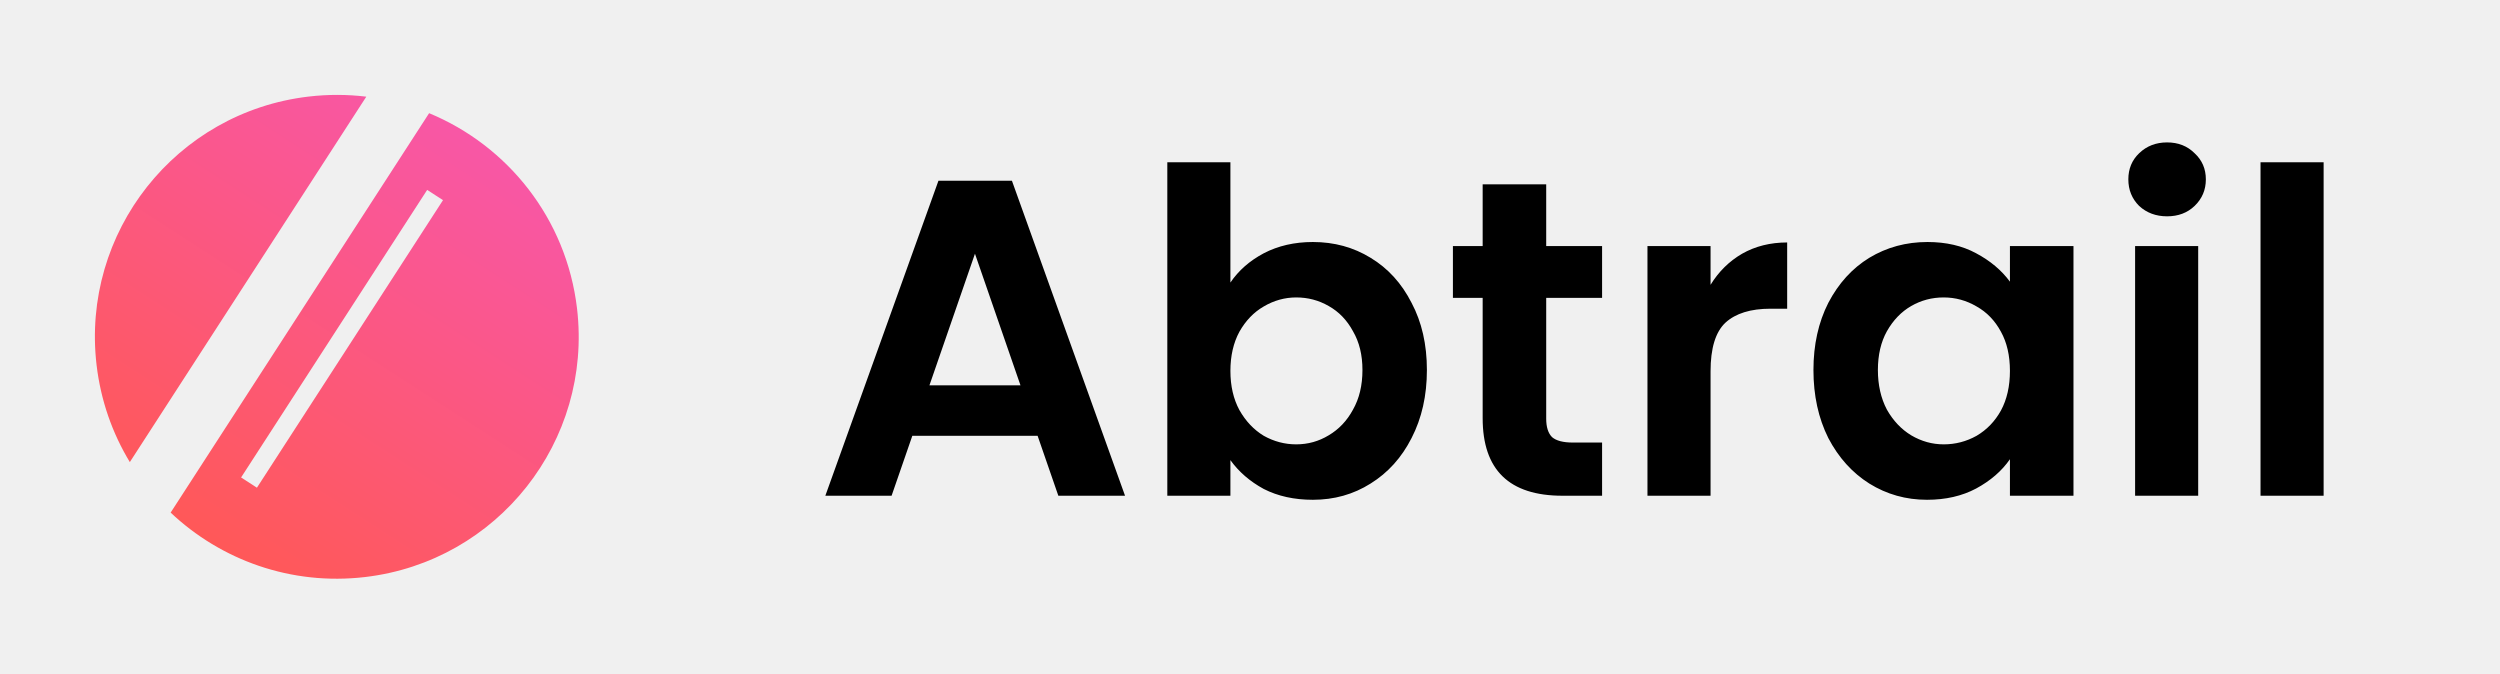
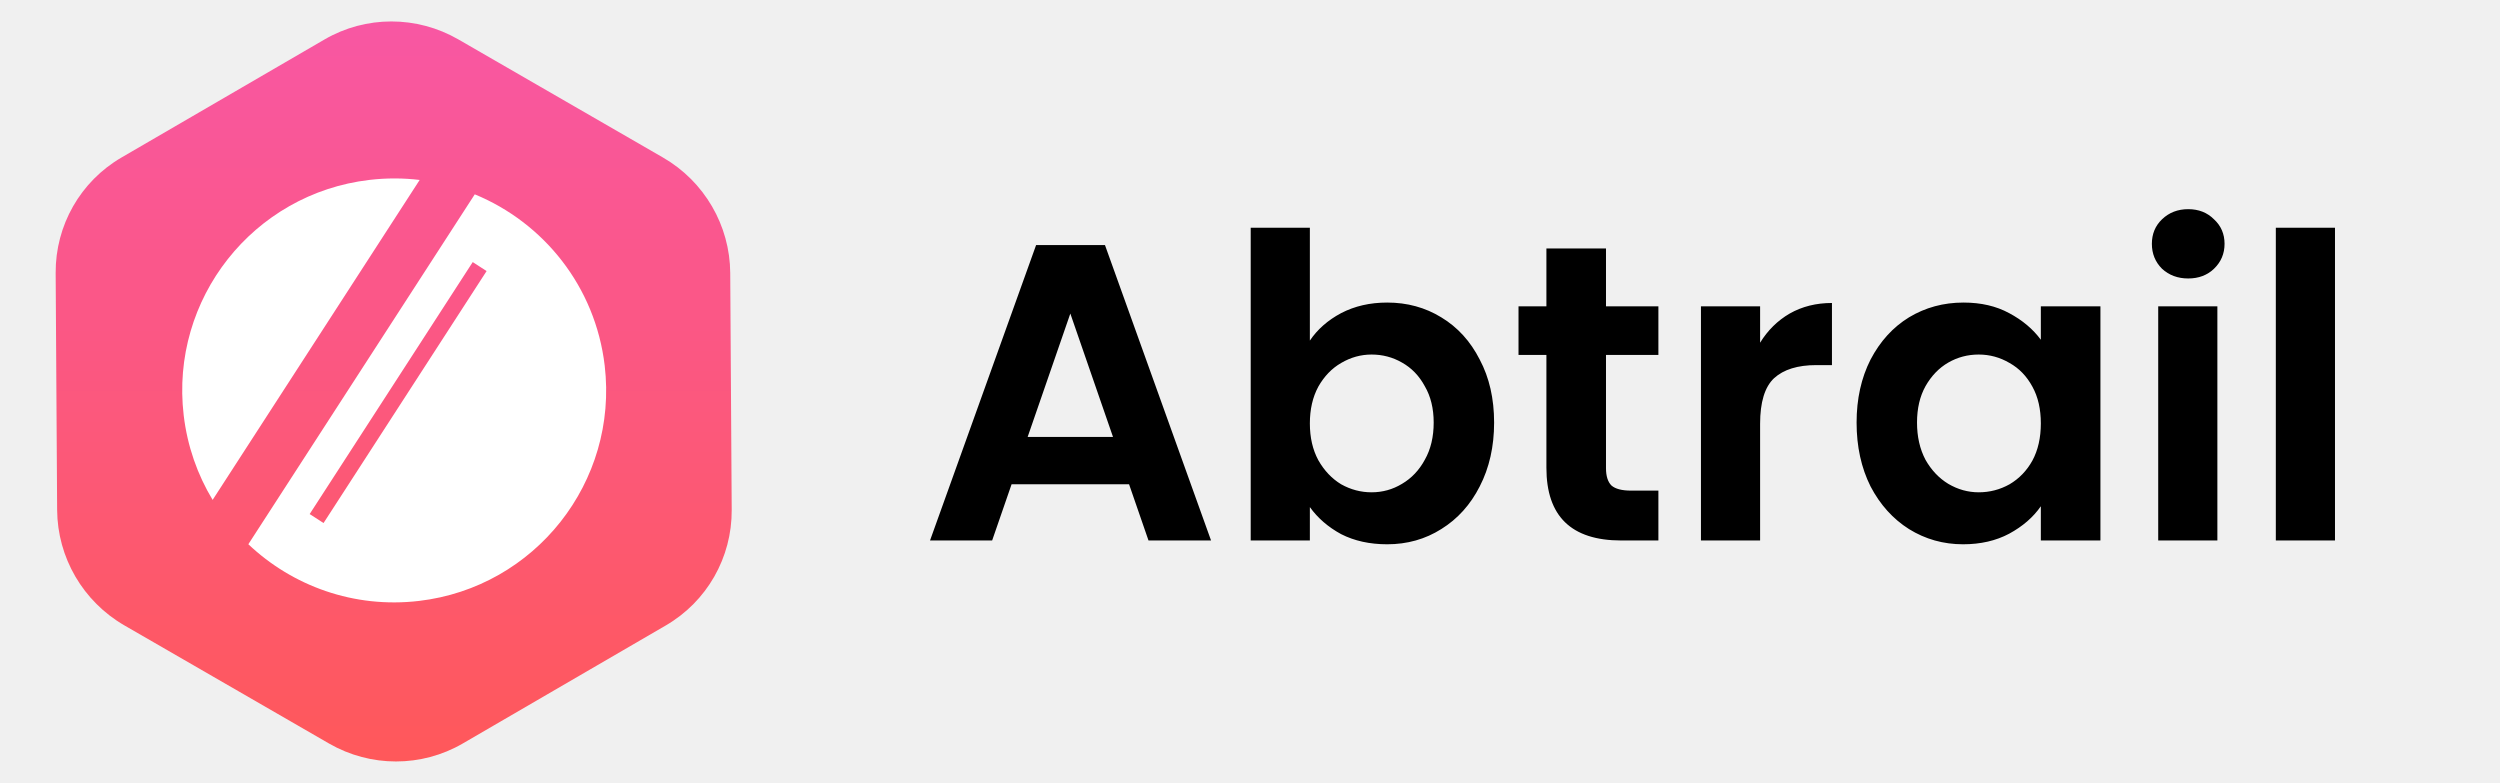
- <svg xmlns="http://www.w3.org/2000/svg" width="1054" height="284" viewBox="0 0 1054 284" fill="none">
-   <g clip-path="url(#clip0_227_100)">
-     <path fill-rule="evenodd" clip-rule="evenodd" d="M130.092 40.717C138.363 39.745 146.518 39.791 154.433 40.757L54.736 194.82C47.399 182.716 42.478 168.882 40.718 153.907C34.141 97.971 74.156 47.294 130.092 40.717ZM153.908 243.282C122.702 246.951 93.133 236.119 71.945 216.113L180.916 47.717C213.953 61.389 238.811 92.06 243.282 130.092C249.859 186.029 209.844 236.705 153.908 243.282ZM108.321 205.614L101.645 201.294L180.095 80.063L186.771 84.383L108.321 205.614Z" fill="url(#paint0_linear_227_100)" />
-   </g>
-   <path d="M437.454 183.73H384.634L375.894 209H347.964L395.654 76.19H426.624L474.314 209H446.194L437.454 183.73ZM430.234 162.45L411.044 106.97L391.854 162.45H430.234ZM518.74 119.13C522.16 114.063 526.847 109.947 532.8 106.78C538.88 103.613 545.784 102.03 553.51 102.03C562.504 102.03 570.61 104.247 577.83 108.68C585.177 113.113 590.94 119.447 595.12 127.68C599.427 135.787 601.58 145.223 601.58 155.99C601.58 166.757 599.427 176.32 595.12 184.68C590.94 192.913 585.177 199.31 577.83 203.87C570.61 208.43 562.504 210.71 553.51 210.71C545.657 210.71 538.754 209.19 532.8 206.15C526.974 202.983 522.287 198.93 518.74 193.99V209H492.14V68.4H518.74V119.13ZM574.41 155.99C574.41 149.657 573.08 144.21 570.42 139.65C567.887 134.963 564.467 131.417 560.16 129.01C555.98 126.603 551.42 125.4 546.48 125.4C541.667 125.4 537.107 126.667 532.8 129.2C528.62 131.607 525.2 135.153 522.54 139.84C520.007 144.527 518.74 150.037 518.74 156.37C518.74 162.703 520.007 168.213 522.54 172.9C525.2 177.587 528.62 181.197 532.8 183.73C537.107 186.137 541.667 187.34 546.48 187.34C551.42 187.34 555.98 186.073 560.16 183.54C564.467 181.007 567.887 177.397 570.42 172.71C573.08 168.023 574.41 162.45 574.41 155.99ZM651.88 125.59V176.51C651.88 180.057 652.703 182.653 654.35 184.3C656.123 185.82 659.036 186.58 663.09 186.58H675.44V209H658.72C636.3 209 625.09 198.107 625.09 176.32V125.59H612.55V103.74H625.09V77.71H651.88V103.74H675.44V125.59H651.88ZM721.172 120.08C724.592 114.507 729.025 110.137 734.472 106.97C740.045 103.803 746.379 102.22 753.472 102.22V130.15H746.442C738.082 130.15 731.749 132.113 727.442 136.04C723.262 139.967 721.172 146.807 721.172 156.56V209H694.572V103.74H721.172V120.08ZM764.548 155.99C764.548 145.35 766.638 135.913 770.818 127.68C775.125 119.447 780.888 113.113 788.108 108.68C795.455 104.247 803.625 102.03 812.618 102.03C820.472 102.03 827.312 103.613 833.138 106.78C839.092 109.947 843.842 113.937 847.388 118.75V103.74H874.178V209H847.388V193.61C843.968 198.55 839.218 202.667 833.138 205.96C827.185 209.127 820.282 210.71 812.428 210.71C803.562 210.71 795.455 208.43 788.108 203.87C780.888 199.31 775.125 192.913 770.818 184.68C766.638 176.32 764.548 166.757 764.548 155.99ZM847.388 156.37C847.388 149.91 846.122 144.4 843.588 139.84C841.055 135.153 837.635 131.607 833.328 129.2C829.022 126.667 824.398 125.4 819.458 125.4C814.518 125.4 809.958 126.603 805.778 129.01C801.598 131.417 798.178 134.963 795.518 139.65C792.985 144.21 791.718 149.657 791.718 155.99C791.718 162.323 792.985 167.897 795.518 172.71C798.178 177.397 801.598 181.007 805.778 183.54C810.085 186.073 814.645 187.34 819.458 187.34C824.398 187.34 829.022 186.137 833.328 183.73C837.635 181.197 841.055 177.65 843.588 173.09C846.122 168.403 847.388 162.83 847.388 156.37ZM913.648 91.2C908.961 91.2 905.035 89.743 901.868 86.83C898.828 83.79 897.308 80.053 897.308 75.62C897.308 71.187 898.828 67.513 901.868 64.6C905.035 61.56 908.961 60.04 913.648 60.04C918.335 60.04 922.198 61.56 925.238 64.6C928.405 67.513 929.988 71.187 929.988 75.62C929.988 80.053 928.405 83.79 925.238 86.83C922.198 89.743 918.335 91.2 913.648 91.2ZM926.758 103.74V209H900.158V103.74H926.758ZM979.639 68.4V209H953.039V68.4H979.639Z" fill="black" />
+ <svg xmlns="http://www.w3.org/2000/svg" width="1124" height="352" viewBox="0 0 1124 352" fill="none">
+   <path d="M145.937 17.726C164.473 6.949 187.421 6.949 206.091 17.726L298.066 70.816C316.653 81.546 328.179 101.329 328.313 122.733L328.976 229.267C329.11 250.671 317.83 270.454 299.376 281.183L208.063 334.273C189.527 345.05 166.58 345.05 147.91 334.273L55.934 281.183C37.347 270.454 25.821 250.671 25.688 229.267L25.024 122.733C24.891 101.329 36.17 81.546 54.624 70.816L145.937 17.726Z" fill="url(#paint0_linear_259_49)" />
+   <path fill-rule="evenodd" clip-rule="evenodd" d="M166.101 80.887C173.773 79.985 181.339 80.021 188.685 80.904L95.598 224.753C88.788 213.475 84.221 200.596 82.582 186.66C76.437 134.389 113.829 87.032 166.101 80.887ZM188.356 270.179C159.142 273.613 131.463 263.449 111.656 244.687L213.457 87.371C244.398 100.119 267.69 128.813 271.874 164.405C278.02 216.677 240.627 264.033 188.356 270.179ZM145.466 235.157L139.228 231.12L212.538 117.832L218.776 121.869L145.466 235.157Z" fill="white" />
+   <path d="M507.628 217.73H454.808L446.068 243H418.138L465.828 110.19H496.798L544.488 243H516.368L507.628 217.73ZM500.408 196.45L481.218 140.97L462.028 196.45H500.408ZM588.914 153.13C592.334 148.063 597.021 143.947 602.974 140.78C609.054 137.613 615.957 136.03 623.684 136.03C632.677 136.03 640.784 138.247 648.004 142.68C655.351 147.113 661.114 153.447 665.294 161.68C669.601 169.787 671.754 179.223 671.754 189.99C671.754 200.757 669.601 210.32 665.294 218.68C661.114 226.913 655.351 233.31 648.004 237.87C640.784 242.43 632.677 244.71 623.684 244.71C615.831 244.71 608.927 243.19 602.974 240.15C597.147 236.983 592.461 232.93 588.914 227.99V243H562.314V102.4H588.914V153.13ZM644.584 189.99C644.584 183.657 643.254 178.21 640.594 173.65C638.061 168.963 634.641 165.417 630.334 163.01C626.154 160.603 621.594 159.4 616.654 159.4C611.841 159.4 607.281 160.667 602.974 163.2C598.794 165.607 595.374 169.153 592.714 173.84C590.181 178.527 588.914 184.037 588.914 190.37C588.914 196.703 590.181 202.213 592.714 206.9C595.374 211.587 598.794 215.197 602.974 217.73C607.281 220.137 611.841 221.34 616.654 221.34C621.594 221.34 626.154 220.073 630.334 217.54C634.641 215.007 638.061 211.397 640.594 206.71C643.254 202.023 644.584 196.45 644.584 189.99ZM722.054 159.59V210.51C722.054 214.057 722.877 216.653 724.524 218.3C726.297 219.82 729.21 220.58 733.264 220.58H745.614V243H728.894C706.474 243 695.264 232.107 695.264 210.32V159.59H682.724V137.74H695.264V111.71H722.054V137.74H745.614V159.59H722.054ZM791.346 154.08C794.766 148.507 799.199 144.137 804.646 140.97C810.219 137.803 816.552 136.22 823.646 136.22V164.15H816.616C808.256 164.15 801.922 166.113 797.616 170.04C793.436 173.967 791.346 180.807 791.346 190.56V243H764.746V137.74H791.346V154.08ZM834.722 189.99C834.722 179.35 836.812 169.913 840.992 161.68C845.299 153.447 851.062 147.113 858.282 142.68C865.629 138.247 873.799 136.03 882.792 136.03C890.645 136.03 897.485 137.613 903.312 140.78C909.265 143.947 914.015 147.937 917.562 152.75V137.74H944.352V243H917.562V227.61C914.142 232.55 909.392 236.667 903.312 239.96C897.359 243.127 890.455 244.71 882.602 244.71C873.735 244.71 865.629 242.43 858.282 237.87C851.062 233.31 845.299 226.913 840.992 218.68C836.812 210.32 834.722 200.757 834.722 189.99ZM917.562 190.37C917.562 183.91 916.295 178.4 913.762 173.84C911.229 169.153 907.809 165.607 903.502 163.2C899.195 160.667 894.572 159.4 889.632 159.4C884.692 159.4 880.132 160.603 875.952 163.01C871.772 165.417 868.352 168.963 865.692 173.65C863.159 178.21 861.892 183.657 861.892 189.99C861.892 196.323 863.159 201.897 865.692 206.71C868.352 211.397 871.772 215.007 875.952 217.54C880.259 220.073 884.819 221.34 889.632 221.34C894.572 221.34 899.195 220.137 903.502 217.73C907.809 215.197 911.229 211.65 913.762 207.09C916.295 202.403 917.562 196.83 917.562 190.37ZM983.822 125.2C979.135 125.2 975.208 123.743 972.042 120.83C969.002 117.79 967.482 114.053 967.482 109.62C967.482 105.187 969.002 101.513 972.042 98.6C975.208 95.56 979.135 94.04 983.822 94.04C988.508 94.04 992.372 95.56 995.412 98.6C998.578 101.513 1000.16 105.187 1000.16 109.62C1000.16 114.053 998.578 117.79 995.412 120.83C992.372 123.743 988.508 125.2 983.822 125.2ZM996.932 137.74V243H970.332V137.74H996.932ZM1049.81 102.4V243H1023.21V102.4H1049.81Z" fill="black" />
  <defs>
-     <linearGradient id="paint0_linear_227_100" x1="197.406" y1="56.38" x2="86.594" y2="227.619" gradientUnits="userSpaceOnUse">
-       <stop stop-color="#F857A6" />
+     <linearGradient id="paint0_linear_259_49" x1="175.906" y1="0.303" x2="175.906" y2="351.697" gradientUnits="userSpaceOnUse">
+       <stop stop-color="#F857A5" />
      <stop offset="1" stop-color="#FF5858" />
    </linearGradient>
-     <clipPath id="clip0_227_100">
-       <rect x="0.975" y="0.975" width="282.05" height="282.05" rx="60" fill="white" />
-     </clipPath>
  </defs>
</svg>
